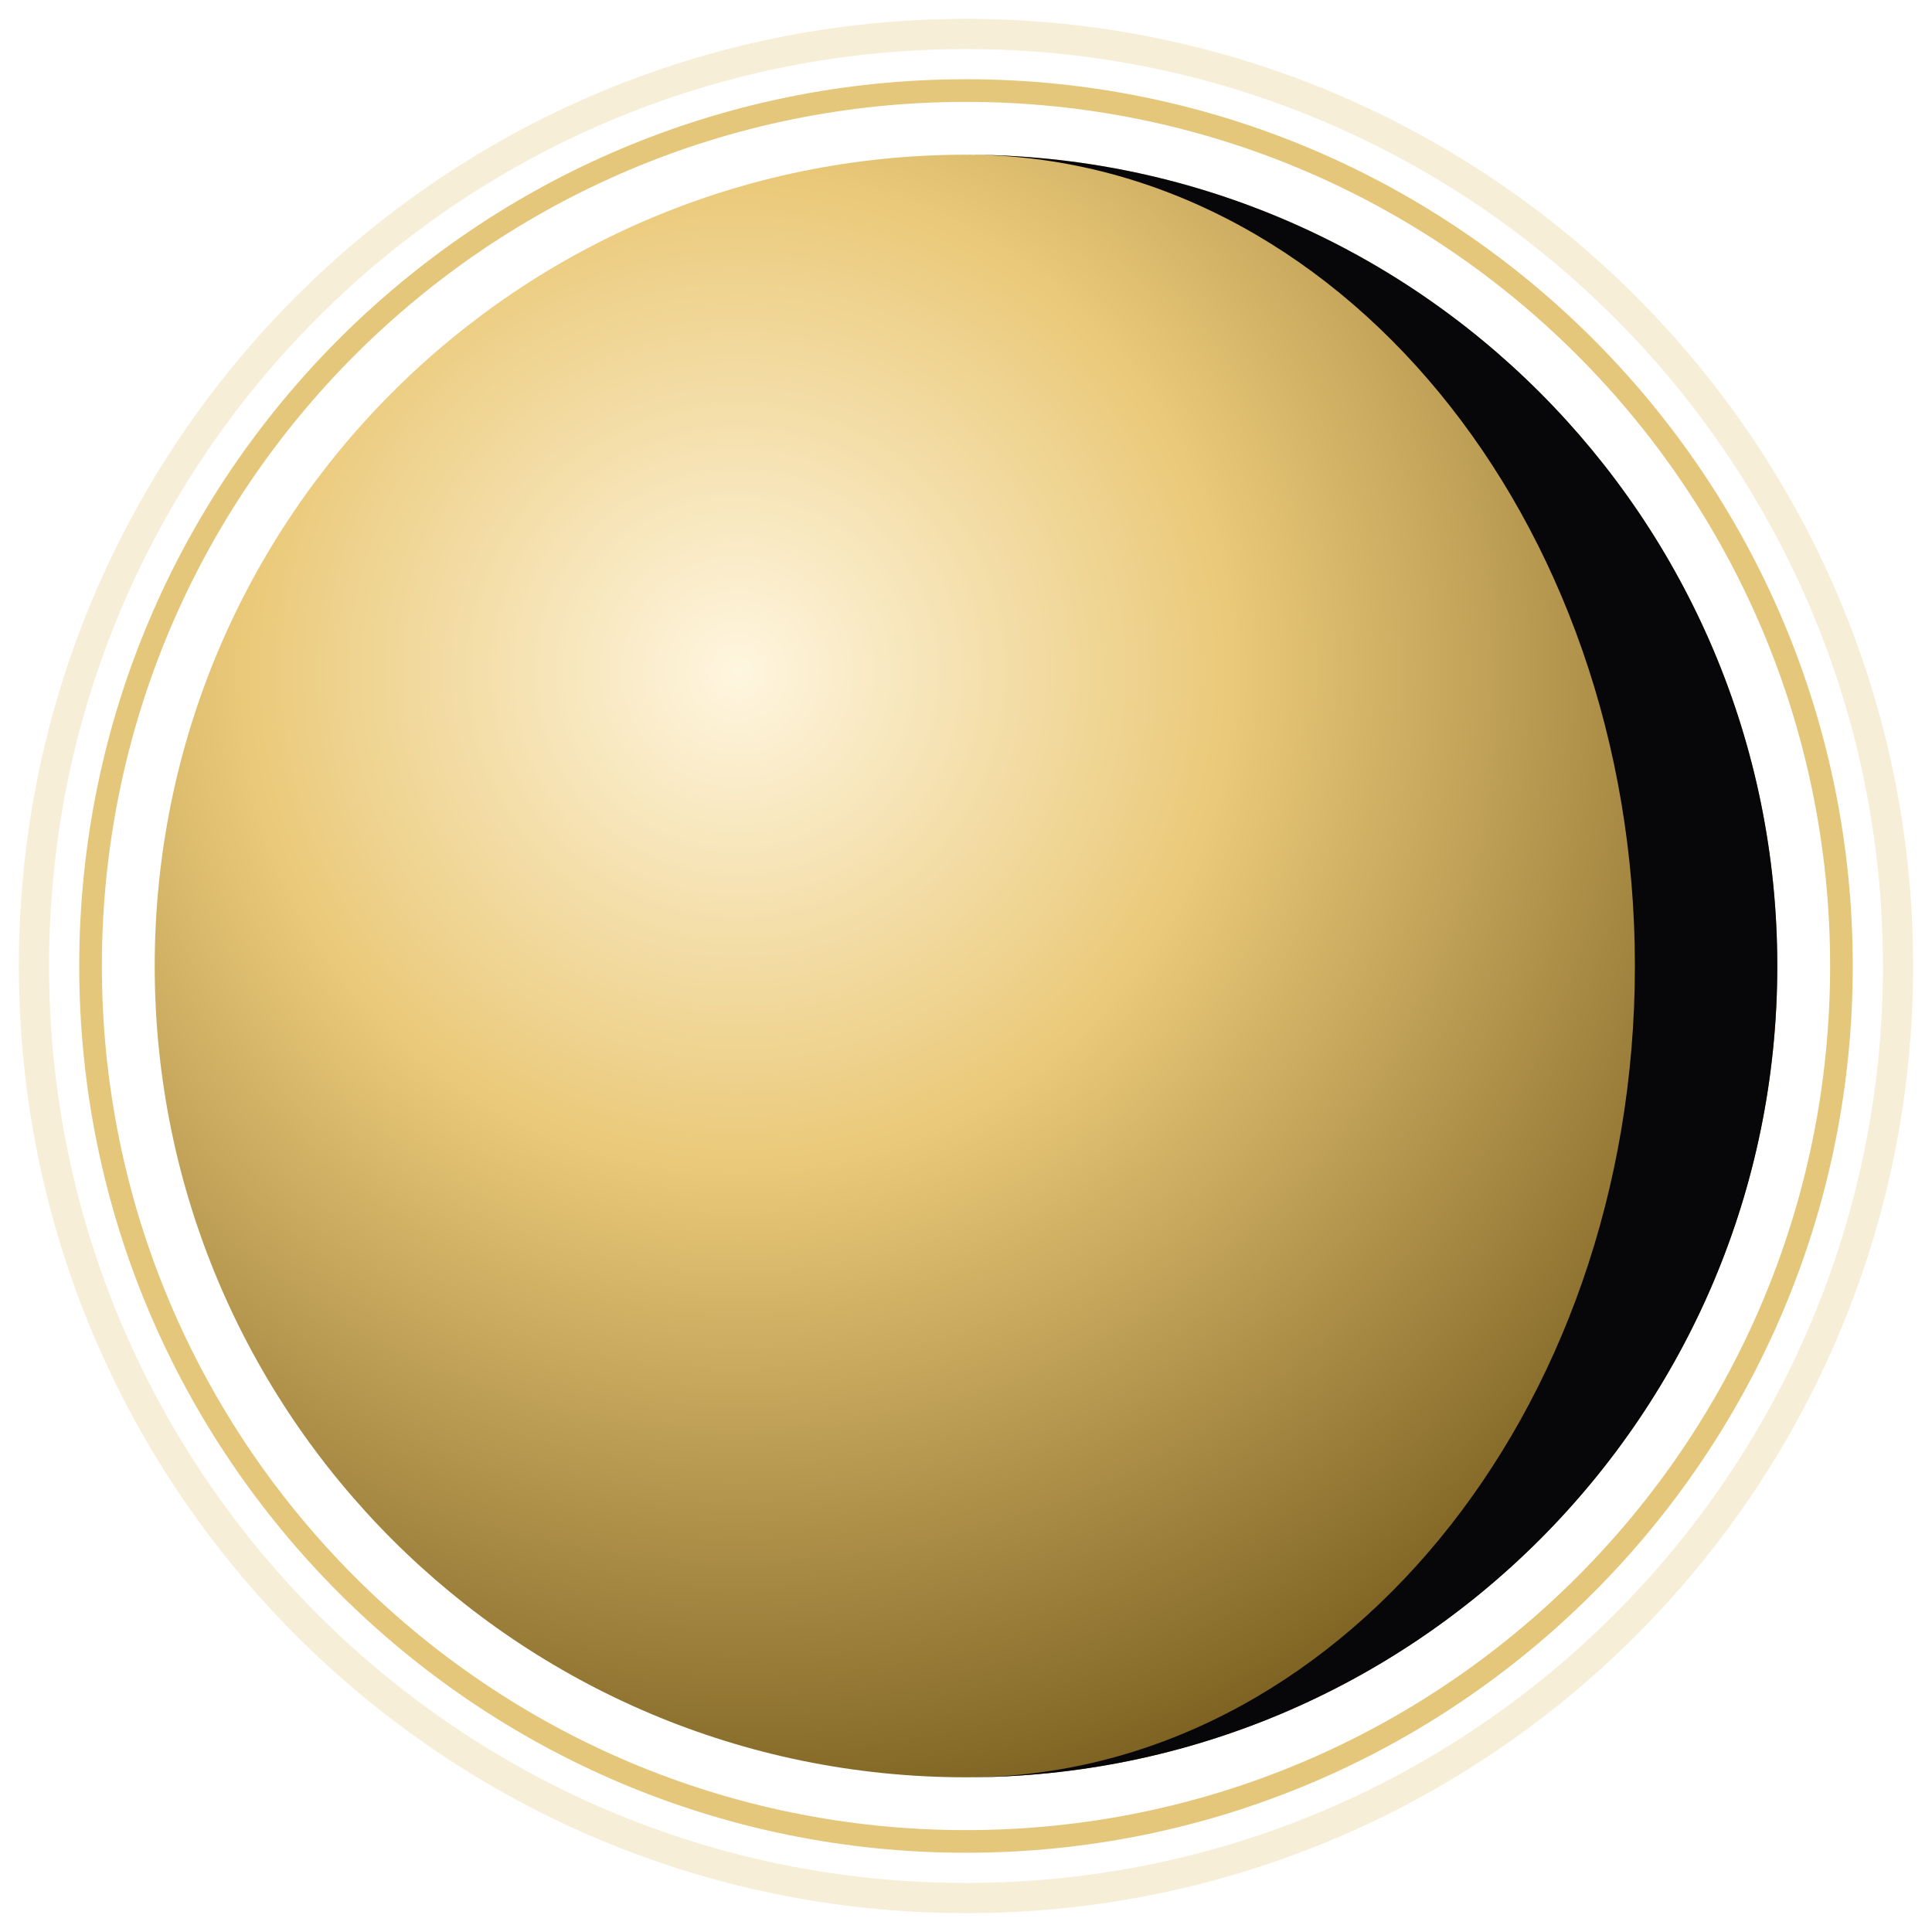
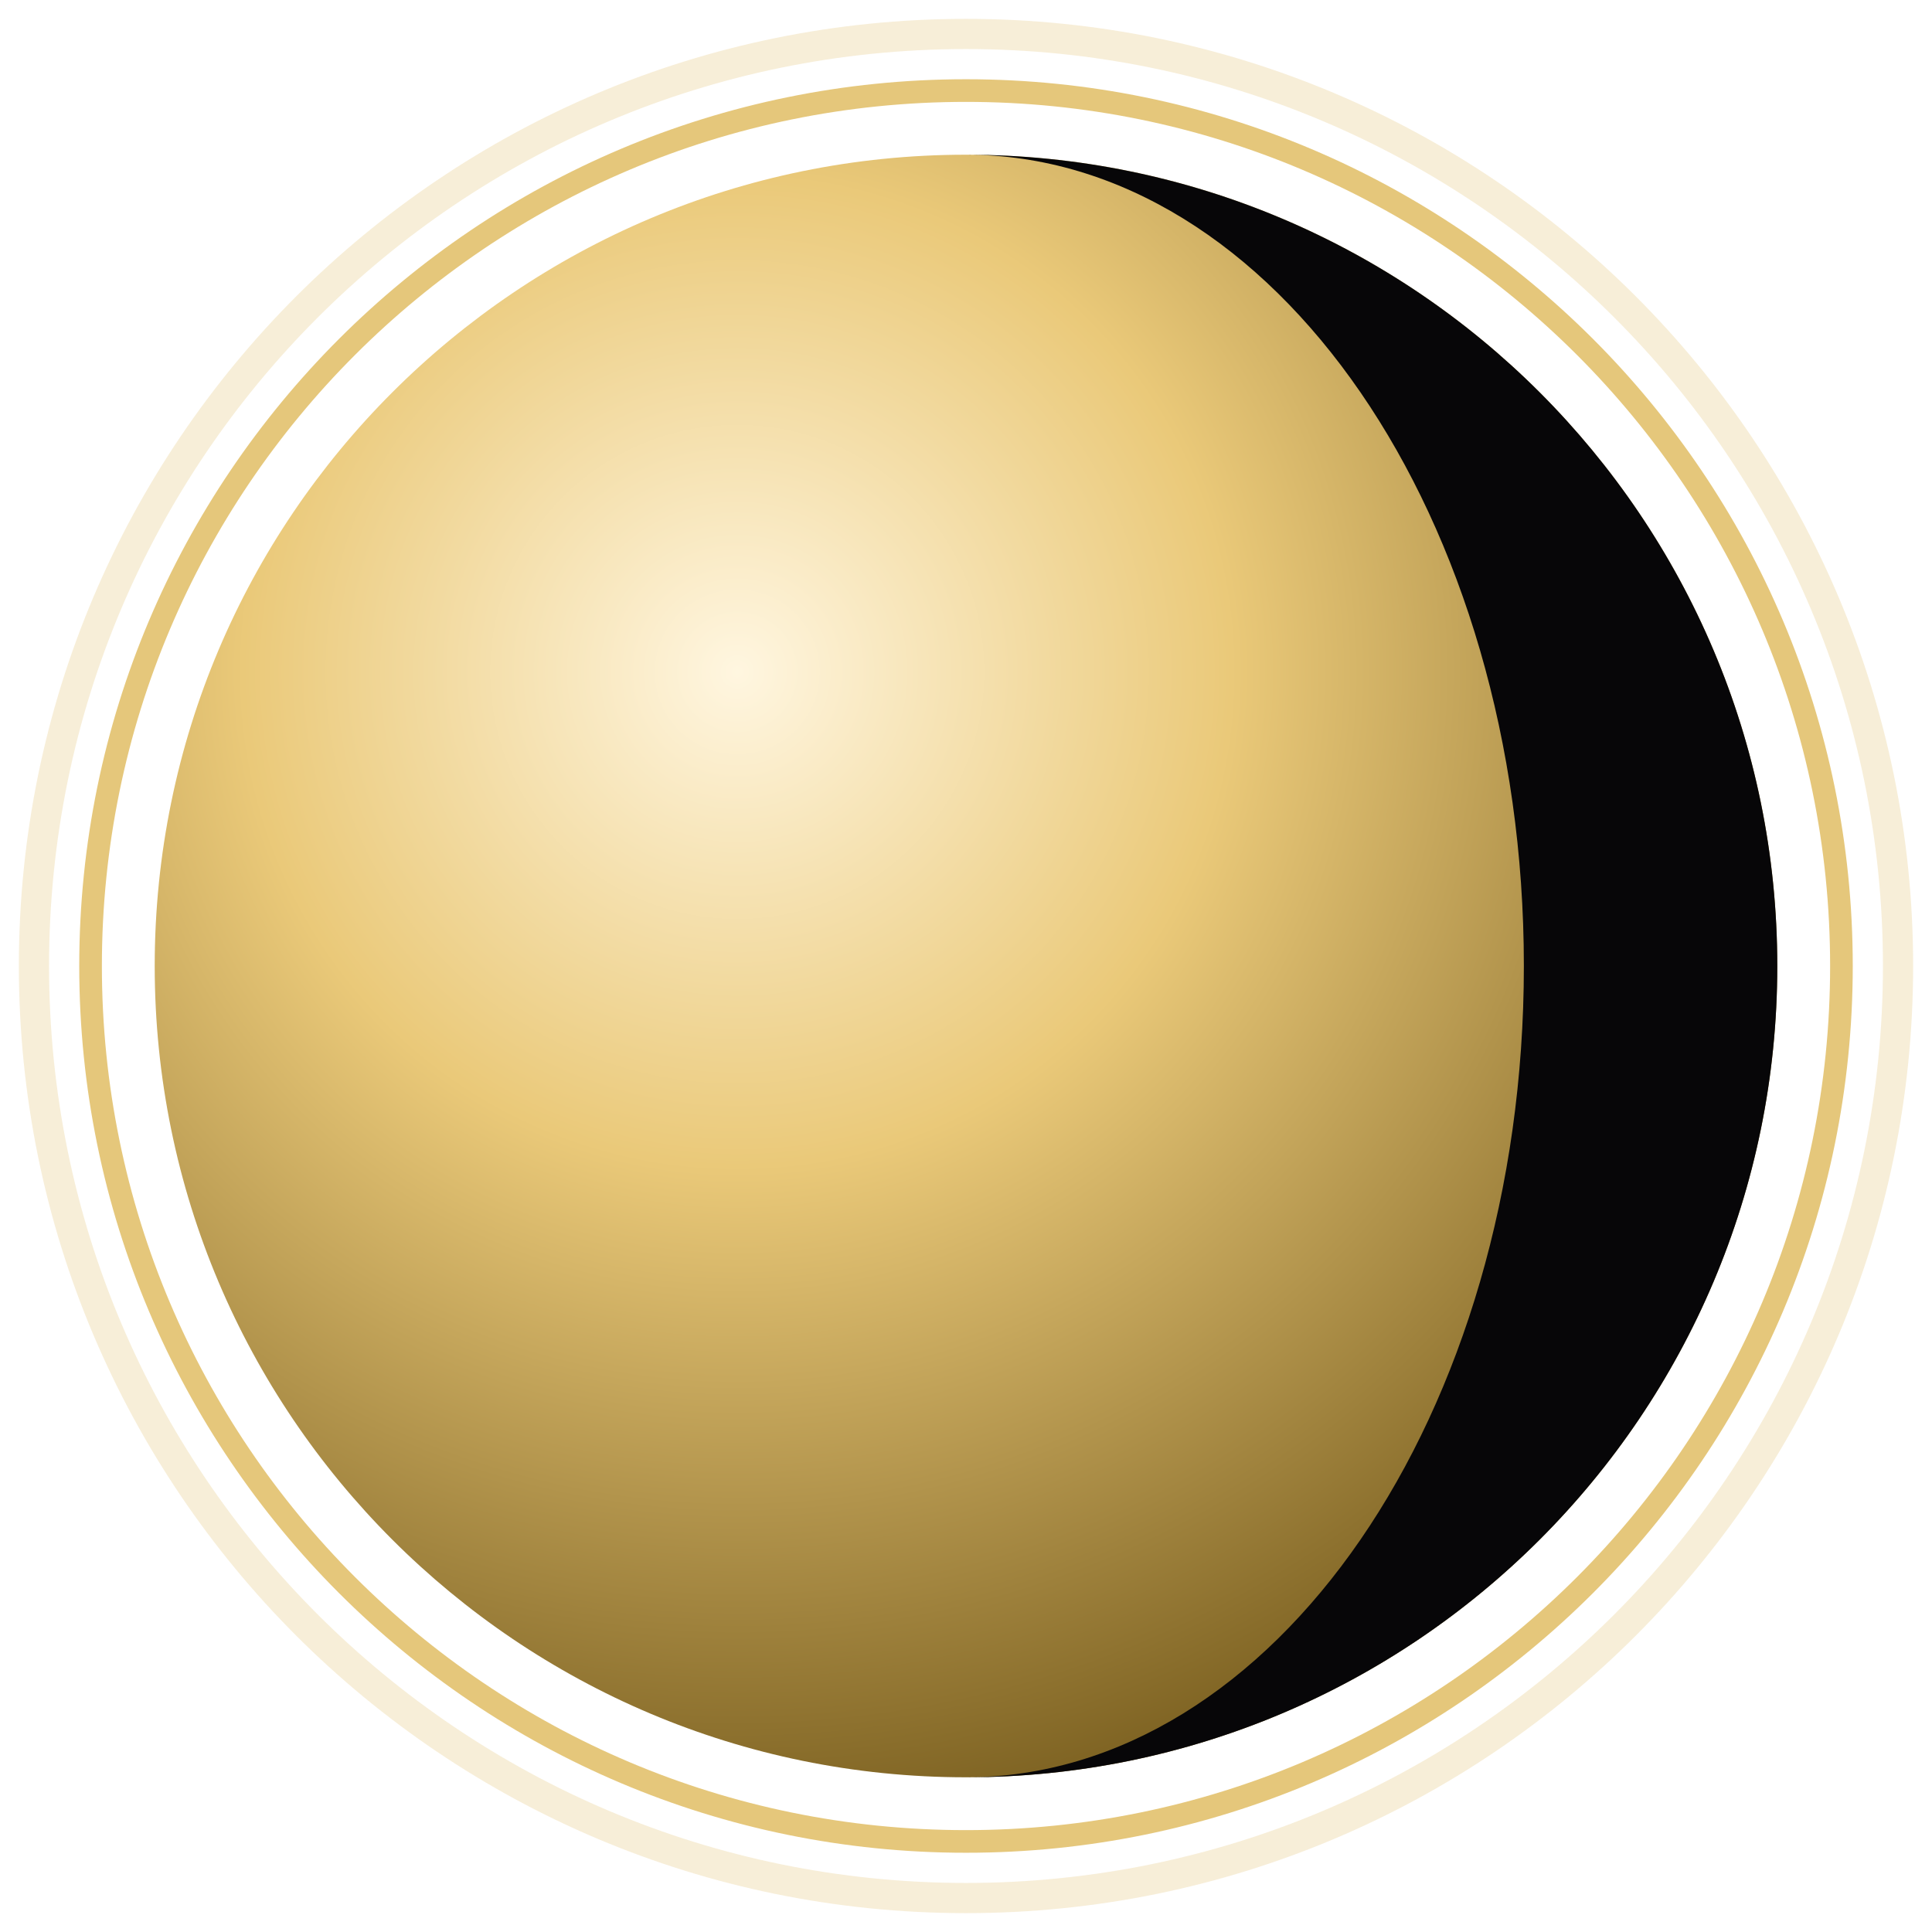
<svg xmlns="http://www.w3.org/2000/svg" viewBox="0 0 512 512" width="512" height="512">
  <defs>
    <radialGradient id="moonGold" cx="36%" cy="32%" r="72%">
      <stop offset="0%" stop-color="#FFF6E0" />
      <stop offset="42%" stop-color="#EAC979" />
      <stop offset="100%" stop-color="#7A5F1F" />
    </radialGradient>
  </defs>
  <circle cx="256" cy="256" r="215" fill="url(#moonGold)" />
-   <path d="M 256 41 A 215 215 0 0 1 256 471 A 177.265 215 0 0 0 256 41 Z" fill="#070608" fill-opacity="1.0" />
+   <path d="M 256 41 A 215 215 0 0 1 256 471 A 147.839 215 0 0 0 256 41 Z" fill="#070608" fill-opacity="1.0" />
  <circle cx="256" cy="256" r="247" fill="none" stroke="#E5C77B" stroke-opacity="0.3" stroke-width="8.0" />
  <circle cx="256" cy="256" r="232" fill="none" stroke="#E5C77B" stroke-opacity="1.0" stroke-width="6.0" />
</svg>
